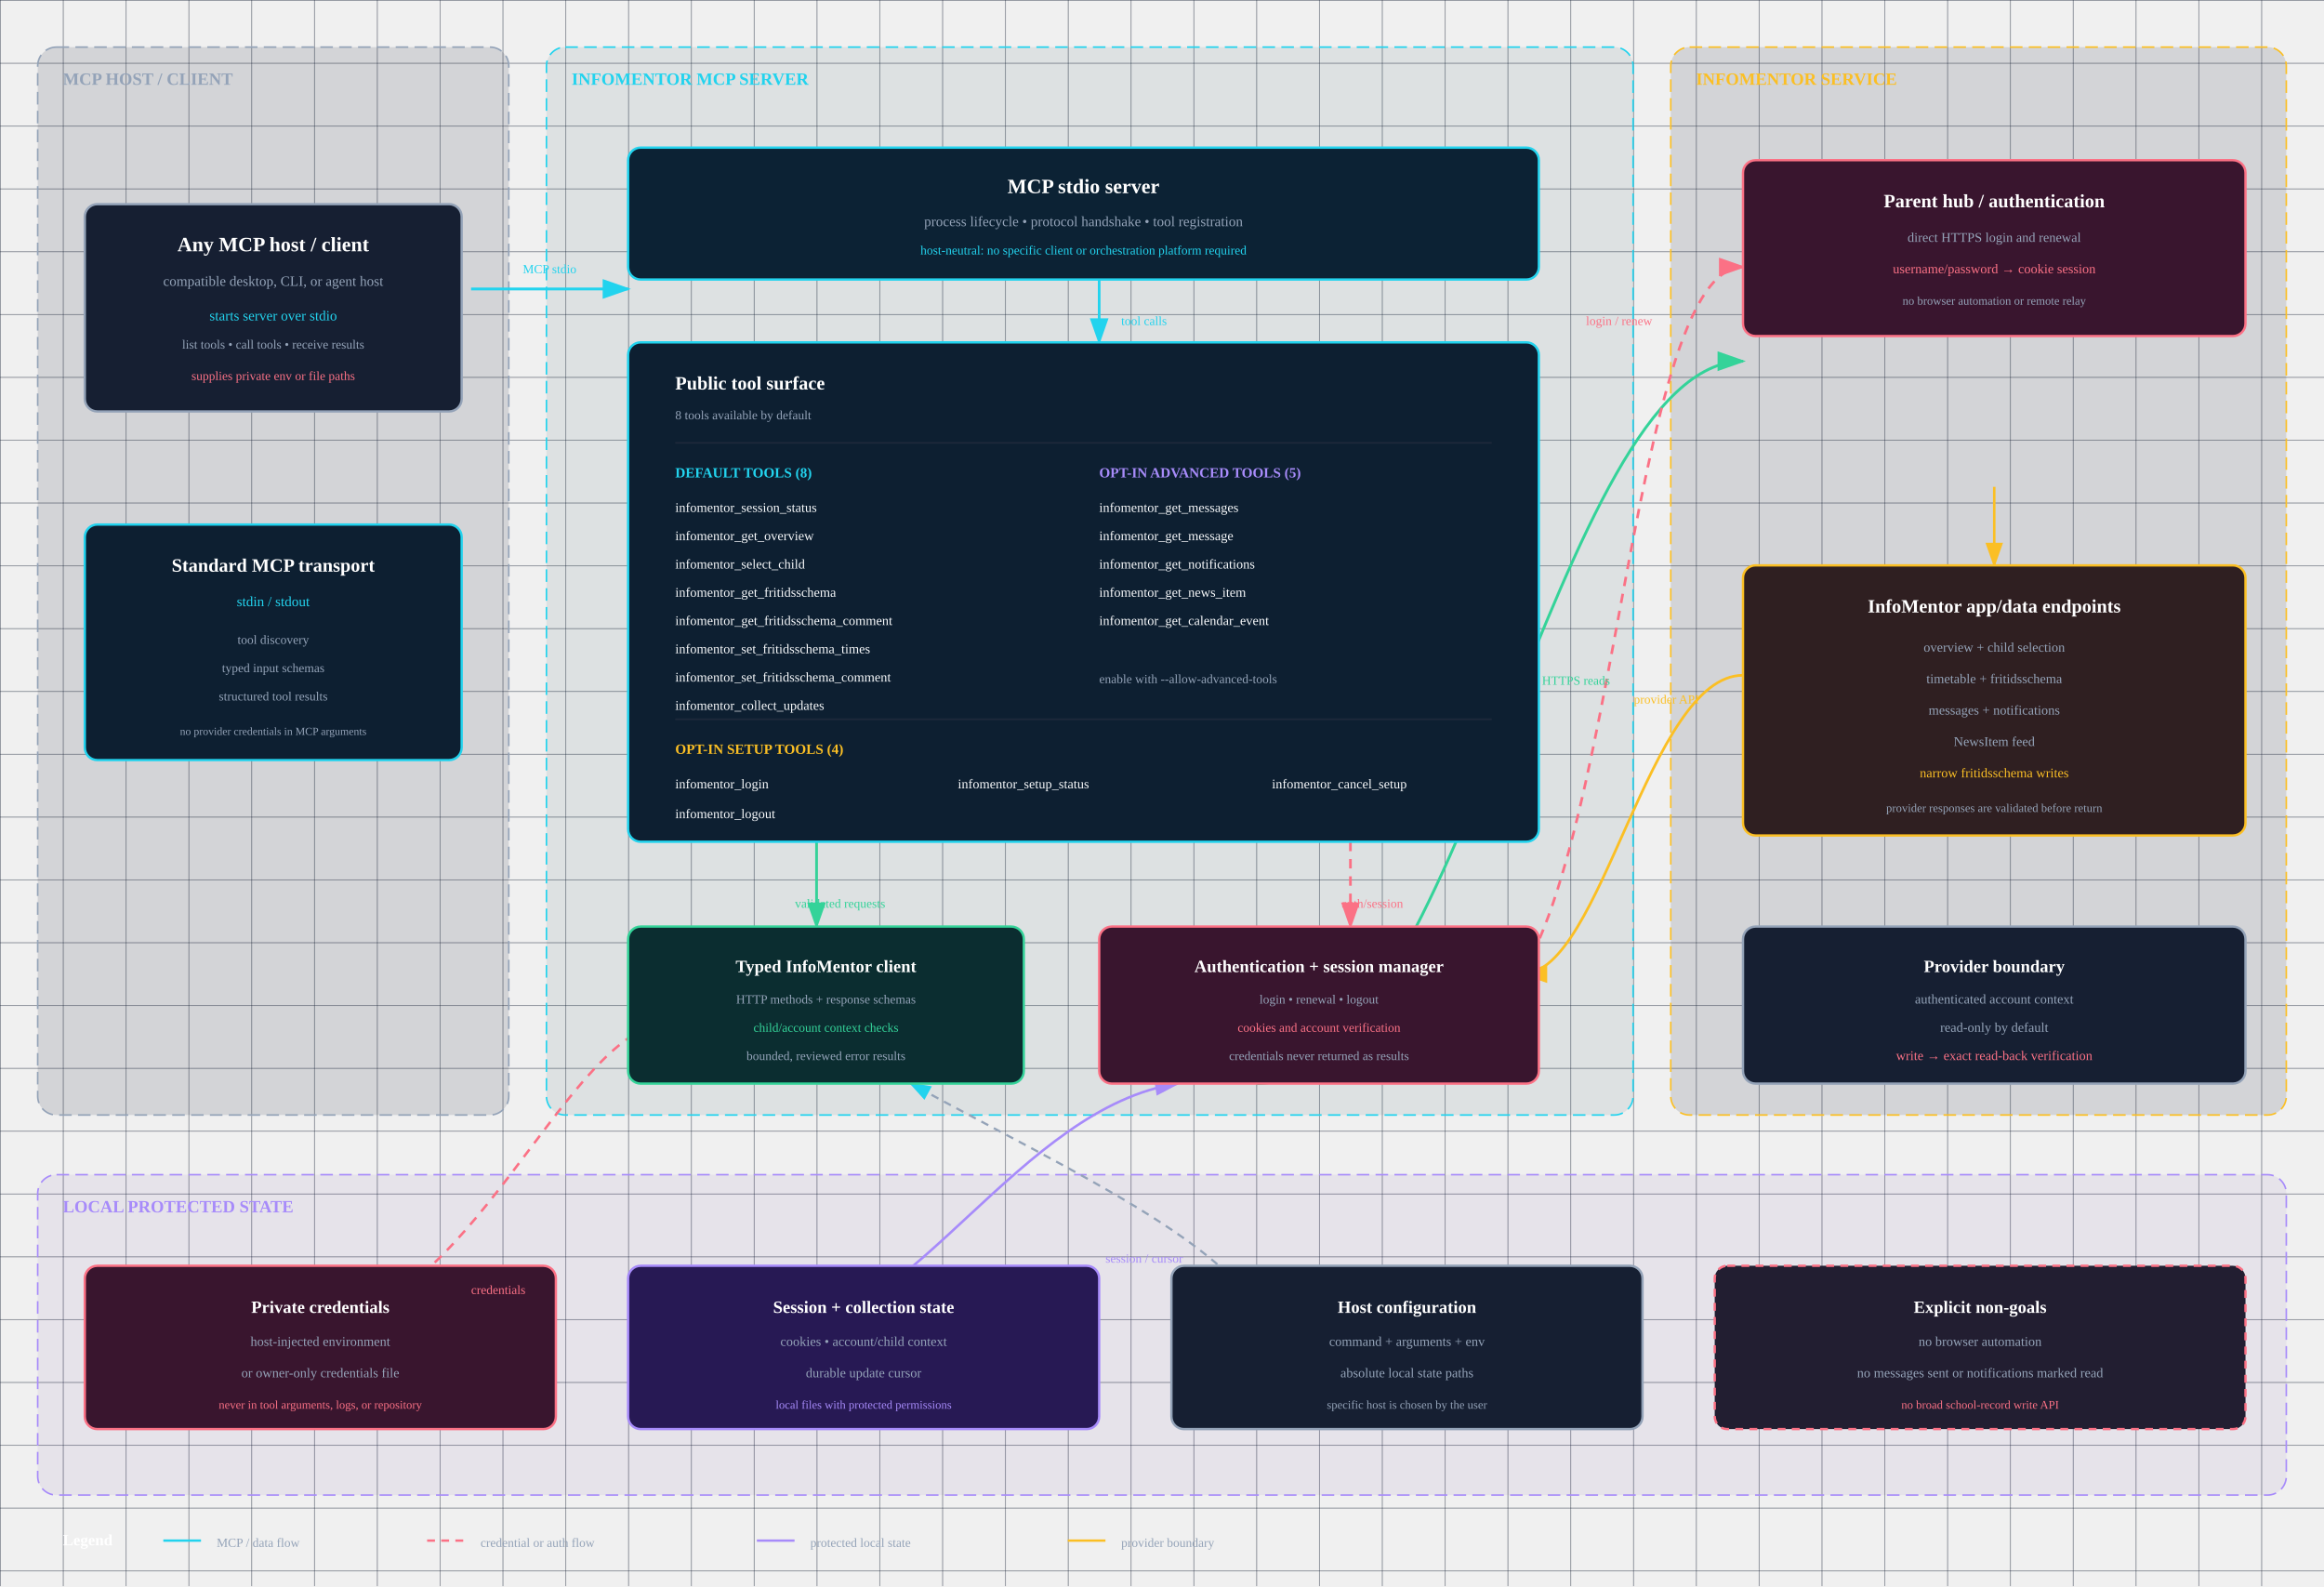
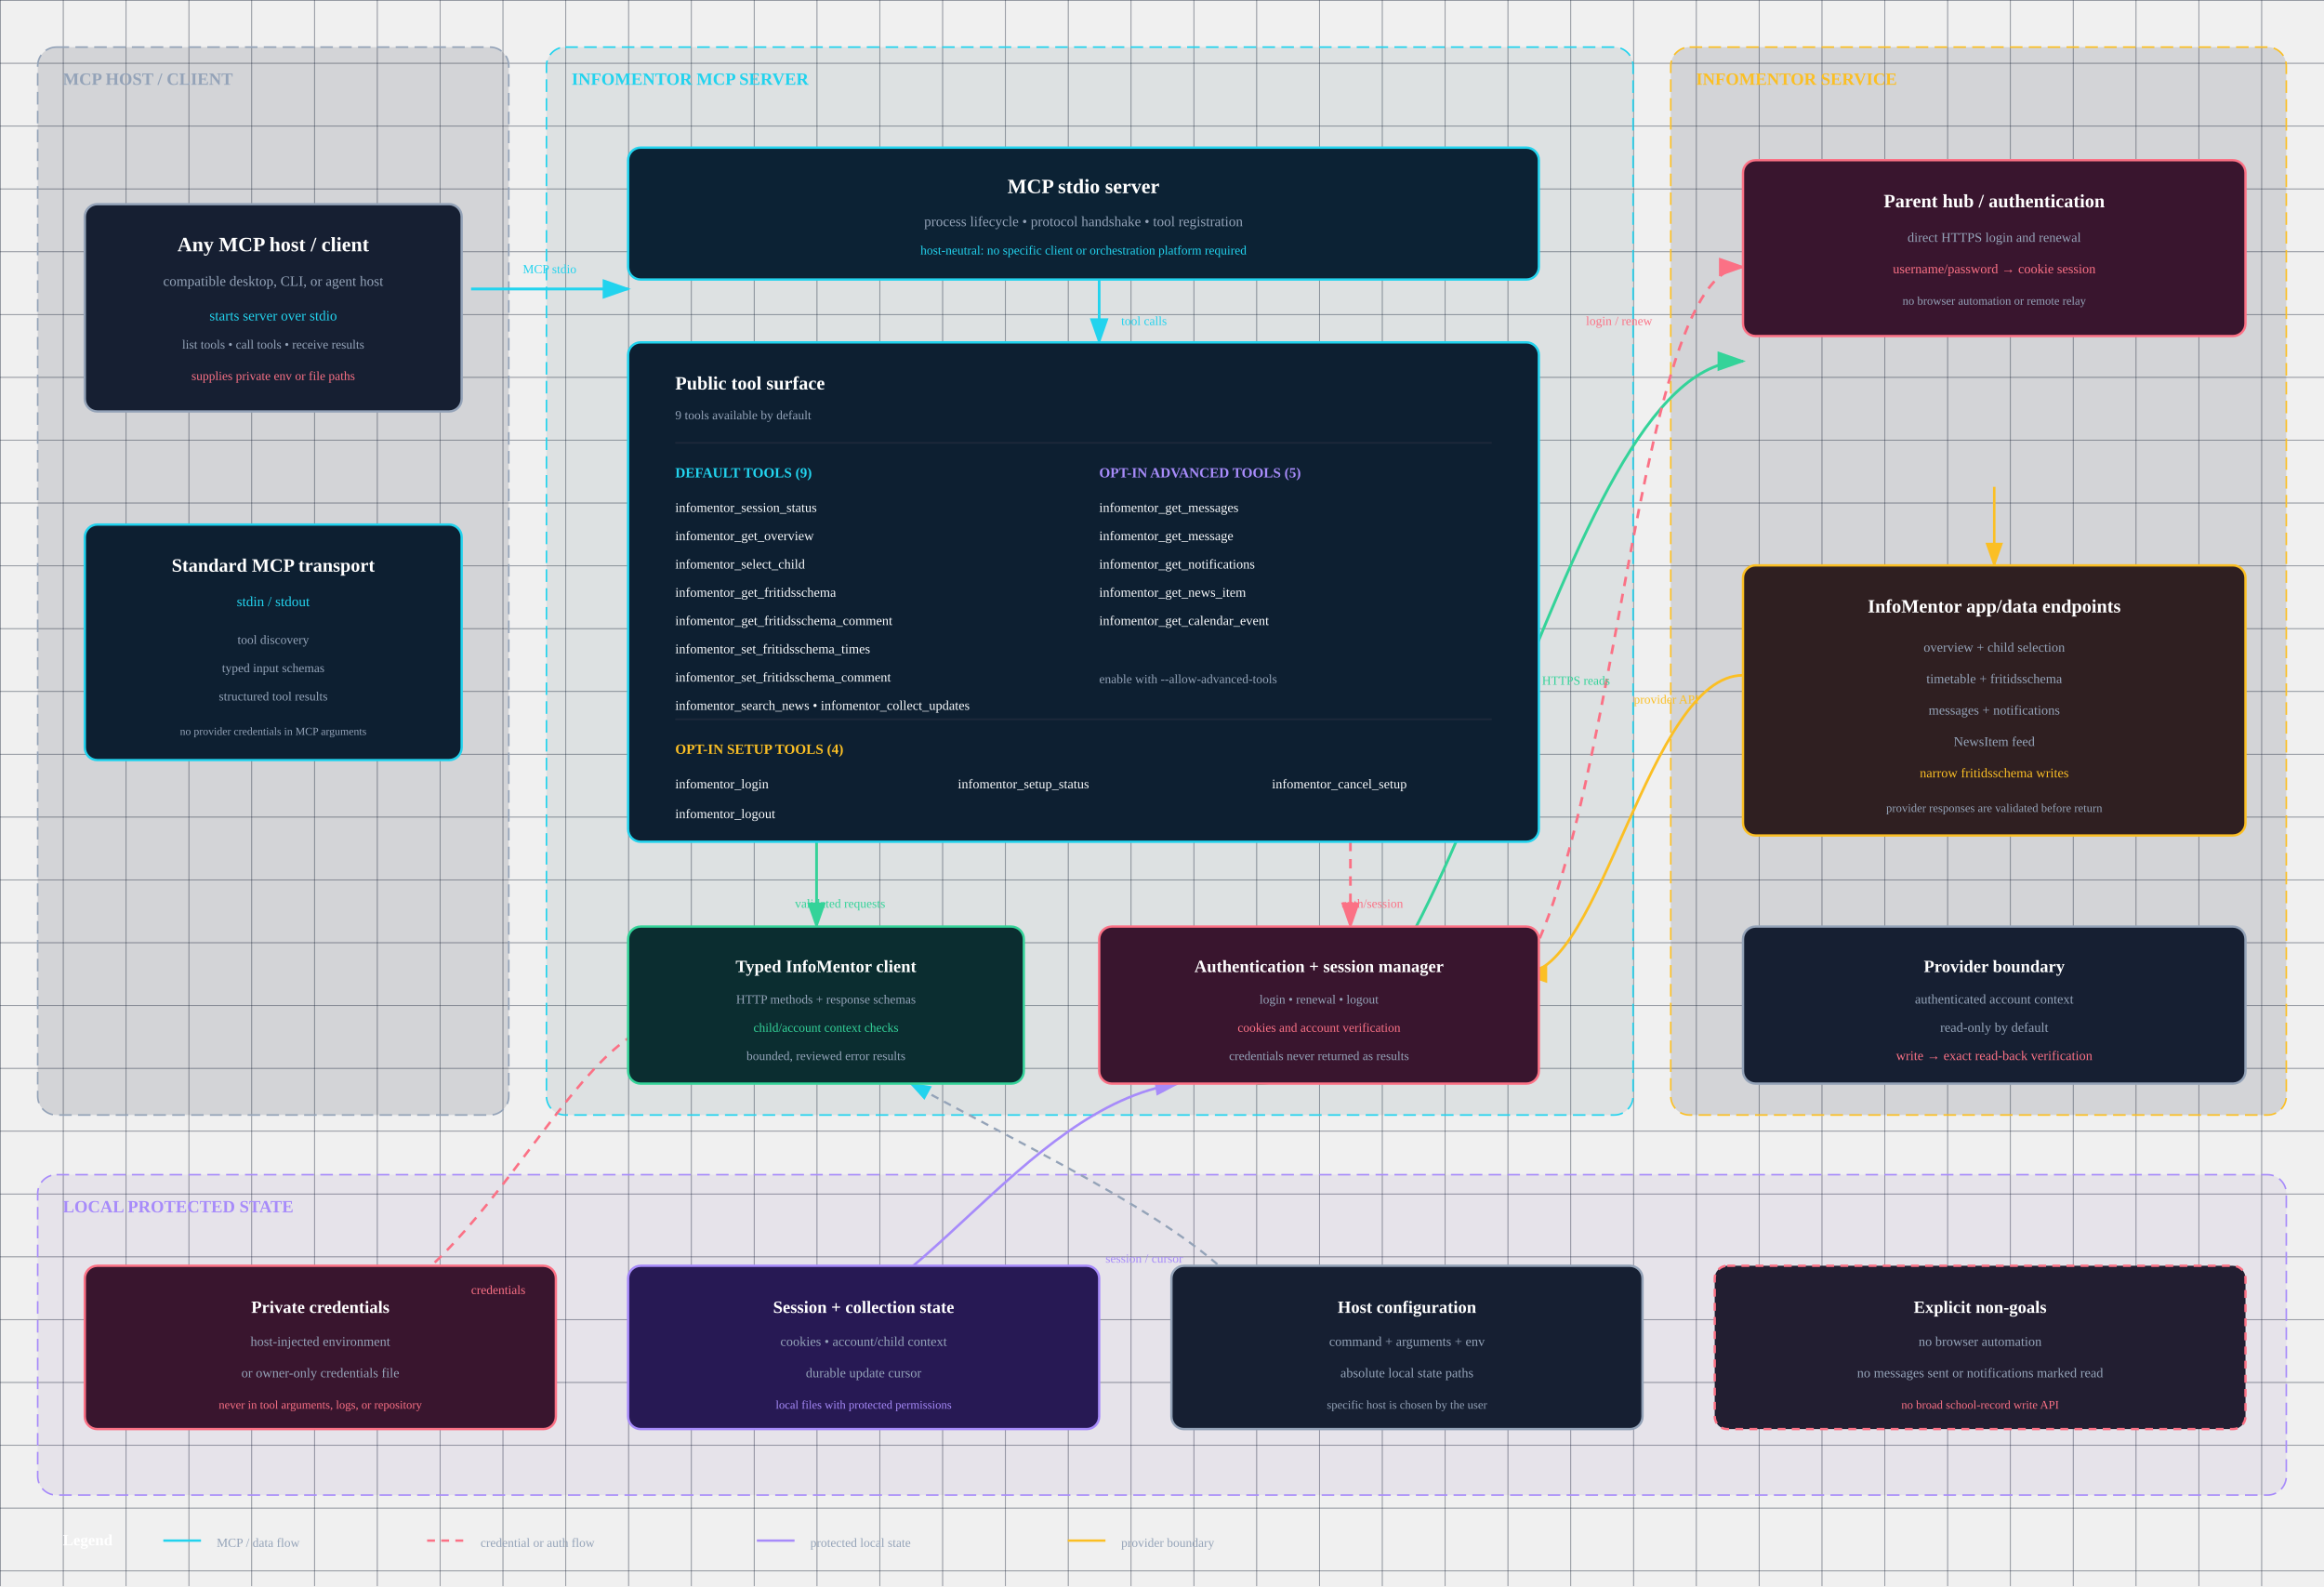
<svg width="1480" height="1010" viewBox="0 0 1480 1010" role="img" aria-labelledby="diagram-title diagram-desc">
  <defs>
    <pattern id="grid" width="40" height="40" patternUnits="userSpaceOnUse">
      <path d="M 40 0 L 0 0 0 40" fill="none" stroke="#1e293b" stroke-width="0.5" />
    </pattern>
    <marker id="arrow-cyan" markerWidth="10" markerHeight="7" refX="9" refY="3.5" orient="auto">
      <polygon points="0 0, 10 3.5, 0 7" fill="#22d3ee" />
    </marker>
    <marker id="arrow-green" markerWidth="10" markerHeight="7" refX="9" refY="3.5" orient="auto">
      <polygon points="0 0, 10 3.5, 0 7" fill="#34d399" />
    </marker>
    <marker id="arrow-amber" markerWidth="10" markerHeight="7" refX="9" refY="3.5" orient="auto">
      <polygon points="0 0, 10 3.5, 0 7" fill="#fbbf24" />
    </marker>
    <marker id="arrow-rose" markerWidth="10" markerHeight="7" refX="9" refY="3.5" orient="auto">
      <polygon points="0 0, 10 3.5, 0 7" fill="#fb7185" />
    </marker>
    <marker id="arrow-violet" markerWidth="10" markerHeight="7" refX="9" refY="3.5" orient="auto">
      <polygon points="0 0, 10 3.5, 0 7" fill="#a78bfa" />
    </marker>
  </defs>
  <rect width="100%" height="100%" fill="url(#grid)" />
  <rect x="24" y="30" width="300" height="680" rx="12" fill="rgba(30, 41, 59, .14)" stroke="#94a3b8" stroke-width="1" stroke-dasharray="8,4" />
  <rect x="348" y="30" width="692" height="680" rx="12" fill="rgba(8, 51, 68, .08)" stroke="#22d3ee" stroke-width="1" stroke-dasharray="8,4" />
  <rect x="1064" y="30" width="392" height="680" rx="12" fill="rgba(30, 41, 59, .14)" stroke="#fbbf24" stroke-width="1" stroke-dasharray="8,4" />
  <rect x="24" y="748" width="1432" height="204" rx="12" fill="rgba(76, 29, 149, .06)" stroke="#a78bfa" stroke-width="1" stroke-dasharray="8,4" />
  <text x="40" y="54" fill="#94a3b8" font-size="11" font-weight="600">
            MCP HOST / CLIENT
          </text>
  <text x="364" y="54" fill="#22d3ee" font-size="11" font-weight="600">
            INFOMENTOR MCP SERVER
          </text>
  <text x="1080" y="54" fill="#fbbf24" font-size="11" font-weight="600">
            INFOMENTOR SERVICE
          </text>
  <text x="40" y="772" fill="#a78bfa" font-size="11" font-weight="600">
            LOCAL PROTECTED STATE
          </text>
  <path d="M 300 184 H 400" fill="none" stroke="#22d3ee" stroke-width="1.8" marker-end="url(#arrow-cyan)" />
  <path d="M 700 178 V 218" fill="none" stroke="#22d3ee" stroke-width="1.7" marker-end="url(#arrow-cyan)" />
  <path d="M 520 536 V 590" fill="none" stroke="#34d399" stroke-width="1.7" marker-end="url(#arrow-green)" />
  <path d="M 860 536 V 590" fill="none" stroke="#fb7185" stroke-width="1.7" stroke-dasharray="6,5" marker-end="url(#arrow-rose)" />
  <path d="M 800 690 C 930 690, 990 230, 1110 230" fill="none" stroke="#34d399" stroke-width="1.8" marker-end="url(#arrow-green)" />
  <path d="M 930 650 C 1030 650, 1030 170, 1110 170" fill="none" stroke="#fb7185" stroke-width="1.7" stroke-dasharray="6,5" marker-end="url(#arrow-rose)" />
  <path d="M 1270 310 V 360" fill="none" stroke="#fbbf24" stroke-width="1.6" marker-end="url(#arrow-amber)" />
  <path d="M 1110 430 C 1050 430, 1020 620, 970 620" fill="none" stroke="#fbbf24" stroke-width="1.7" marker-end="url(#arrow-amber)" />
  <path d="M 190 846 C 300 846, 360 650, 430 650" fill="none" stroke="#fb7185" stroke-width="1.6" stroke-dasharray="6,5" marker-end="url(#arrow-rose)" />
  <path d="M 500 846 C 580 846, 650 705, 750 690" fill="none" stroke="#a78bfa" stroke-width="1.6" marker-end="url(#arrow-violet)" />
  <path d="M 810 846 C 780 790, 690 750, 580 690" fill="none" stroke="#94a3b8" stroke-width="1.4" stroke-dasharray="5,4" marker-end="url(#arrow-cyan)" />
  <g>
    <rect x="54" y="130" width="240" height="132" rx="8" fill="#0f172a" />
    <rect x="54" y="130" width="240" height="132" rx="8" fill="rgba(30, 41, 59, .5)" stroke="#94a3b8" stroke-width="1.5" />
    <text x="174" y="160" fill="white" font-size="13" font-weight="600" text-anchor="middle">
              Any MCP host / client
            </text>
    <text x="174" y="182" fill="#94a3b8" font-size="9" text-anchor="middle">
              compatible desktop, CLI, or agent host
            </text>
    <text x="174" y="204" fill="#22d3ee" font-size="9" text-anchor="middle">
              starts server over stdio
            </text>
    <text x="174" y="222" fill="#94a3b8" font-size="8" text-anchor="middle">
              list tools • call tools • receive results
            </text>
    <text x="174" y="242" fill="#fb7185" font-size="8" text-anchor="middle">
              supplies private env or file paths
            </text>
  </g>
  <g>
    <rect x="54" y="334" width="240" height="150" rx="8" fill="#0f172a" />
    <rect x="54" y="334" width="240" height="150" rx="8" fill="rgba(8, 51, 68, .28)" stroke="#22d3ee" stroke-width="1.5" />
    <text x="174" y="364" fill="white" font-size="12" font-weight="600" text-anchor="middle">
              Standard MCP transport
            </text>
    <text x="174" y="386" fill="#22d3ee" font-size="9" text-anchor="middle">
              stdin / stdout
            </text>
    <text x="174" y="410" fill="#94a3b8" font-size="8" text-anchor="middle">
              tool discovery
            </text>
    <text x="174" y="428" fill="#94a3b8" font-size="8" text-anchor="middle">
              typed input schemas
            </text>
    <text x="174" y="446" fill="#94a3b8" font-size="8" text-anchor="middle">
              structured tool results
            </text>
    <text x="174" y="468" fill="#94a3b8" font-size="7" text-anchor="middle">
              no provider credentials in MCP arguments
            </text>
  </g>
  <g>
    <rect x="400" y="94" width="580" height="84" rx="8" fill="#0f172a" />
    <rect x="400" y="94" width="580" height="84" rx="8" fill="rgba(8, 51, 68, .4)" stroke="#22d3ee" stroke-width="1.5" />
    <text x="690" y="123" fill="white" font-size="13" font-weight="600" text-anchor="middle">
              MCP stdio server
            </text>
    <text x="690" y="144" fill="#94a3b8" font-size="9" text-anchor="middle">
              process lifecycle • protocol handshake • tool registration
            </text>
    <text x="690" y="162" fill="#22d3ee" font-size="8" text-anchor="middle">
              host-neutral: no specific client or orchestration platform required
            </text>
  </g>
  <g>
    <rect x="400" y="218" width="580" height="318" rx="8" fill="#0f172a" />
    <rect x="400" y="218" width="580" height="318" rx="8" fill="rgba(8, 51, 68, .28)" stroke="#22d3ee" stroke-width="1.5" />
    <text x="430" y="248" fill="white" font-size="12" font-weight="600">
              Public tool surface
            </text>
-     <text x="430" y="267" fill="#94a3b8" font-size="8">8 tools available by default</text>
+     <text x="430" y="267" fill="#94a3b8" font-size="8">9 tools available by default</text>
    <line x1="430" y1="282" x2="950" y2="282" stroke="#1e293b" />
    <text x="430" y="304" fill="#22d3ee" font-size="9" font-weight="600">
-               DEFAULT TOOLS (8)
+               DEFAULT TOOLS (9)
            </text>
    <text x="430" y="326" fill="#f8fafc" font-size="8.5">infomentor_session_status</text>
    <text x="430" y="344" fill="#f8fafc" font-size="8.5">infomentor_get_overview</text>
    <text x="430" y="362" fill="#f8fafc" font-size="8.5">infomentor_select_child</text>
    <text x="430" y="380" fill="#f8fafc" font-size="8.5">infomentor_get_fritidsschema</text>
    <text x="430" y="398" fill="#f8fafc" font-size="8.5">infomentor_get_fritidsschema_comment</text>
    <text x="430" y="416" fill="#f8fafc" font-size="8.5">
              infomentor_set_fritidsschema_times
            </text>
    <text x="430" y="434" fill="#f8fafc" font-size="8.5">
              infomentor_set_fritidsschema_comment
            </text>
-     <text x="430" y="452" fill="#f8fafc" font-size="8.5">infomentor_collect_updates</text>
+     <text x="430" y="452" fill="#f8fafc" font-size="8.5">infomentor_search_news • infomentor_collect_updates</text>
    <text x="700" y="304" fill="#a78bfa" font-size="9" font-weight="600">
              OPT-IN ADVANCED TOOLS (5)
            </text>
    <text x="700" y="326" fill="#f8fafc" font-size="8.5">infomentor_get_messages</text>
    <text x="700" y="344" fill="#f8fafc" font-size="8.5">infomentor_get_message</text>
    <text x="700" y="362" fill="#f8fafc" font-size="8.5">infomentor_get_notifications</text>
    <text x="700" y="380" fill="#f8fafc" font-size="8.5">infomentor_get_news_item</text>
    <text x="700" y="398" fill="#f8fafc" font-size="8.5">infomentor_get_calendar_event</text>
    <text x="700" y="435" fill="#94a3b8" font-size="8">
              enable with --allow-advanced-tools
            </text>
    <line x1="430" y1="458" x2="950" y2="458" stroke="#1e293b" />
    <text x="430" y="480" fill="#fbbf24" font-size="9" font-weight="600">
              OPT-IN SETUP TOOLS (4)
            </text>
    <text x="430" y="502" fill="#f8fafc" font-size="8.5">infomentor_login</text>
    <text x="610" y="502" fill="#f8fafc" font-size="8.5">infomentor_setup_status</text>
    <text x="810" y="502" fill="#f8fafc" font-size="8.5">infomentor_cancel_setup</text>
    <text x="430" y="521" fill="#f8fafc" font-size="8.5">infomentor_logout</text>
  </g>
  <g>
    <rect x="400" y="590" width="252" height="100" rx="8" fill="#0f172a" />
    <rect x="400" y="590" width="252" height="100" rx="8" fill="rgba(6, 78, 59, .4)" stroke="#34d399" stroke-width="1.5" />
    <text x="526" y="619" fill="white" font-size="11" font-weight="600" text-anchor="middle">
              Typed InfoMentor client
            </text>
    <text x="526" y="639" fill="#94a3b8" font-size="8" text-anchor="middle">
              HTTP methods + response schemas
            </text>
    <text x="526" y="657" fill="#34d399" font-size="8" text-anchor="middle">
              child/account context checks
            </text>
    <text x="526" y="675" fill="#94a3b8" font-size="8" text-anchor="middle">
              bounded, reviewed error results
            </text>
  </g>
  <g>
    <rect x="700" y="590" width="280" height="100" rx="8" fill="#0f172a" />
    <rect x="700" y="590" width="280" height="100" rx="8" fill="rgba(136, 19, 55, .35)" stroke="#fb7185" stroke-width="1.5" />
    <text x="840" y="619" fill="white" font-size="11" font-weight="600" text-anchor="middle">
              Authentication + session manager
            </text>
    <text x="840" y="639" fill="#94a3b8" font-size="8" text-anchor="middle">
              login • renewal • logout
            </text>
    <text x="840" y="657" fill="#fb7185" font-size="8" text-anchor="middle">
              cookies and account verification
            </text>
    <text x="840" y="675" fill="#94a3b8" font-size="8" text-anchor="middle">
              credentials never returned as results
            </text>
  </g>
  <g>
    <rect x="1110" y="102" width="320" height="112" rx="8" fill="#0f172a" />
    <rect x="1110" y="102" width="320" height="112" rx="8" fill="rgba(136, 19, 55, .35)" stroke="#fb7185" stroke-width="1.5" />
    <text x="1270" y="132" fill="white" font-size="12" font-weight="600" text-anchor="middle">
              Parent hub / authentication
            </text>
    <text x="1270" y="154" fill="#94a3b8" font-size="8.5" text-anchor="middle">
              direct HTTPS login and renewal
            </text>
    <text x="1270" y="174" fill="#fb7185" font-size="8.5" text-anchor="middle">
              username/password → cookie session
            </text>
    <text x="1270" y="194" fill="#94a3b8" font-size="7.5" text-anchor="middle">
              no browser automation or remote relay
            </text>
  </g>
  <g>
    <rect x="1110" y="360" width="320" height="172" rx="8" fill="#0f172a" />
    <rect x="1110" y="360" width="320" height="172" rx="8" fill="rgba(120, 53, 15, .3)" stroke="#fbbf24" stroke-width="1.5" />
    <text x="1270" y="390" fill="white" font-size="12" font-weight="600" text-anchor="middle">
              InfoMentor app/data endpoints
            </text>
    <text x="1270" y="415" fill="#94a3b8" font-size="8.5" text-anchor="middle">
              overview + child selection
            </text>
    <text x="1270" y="435" fill="#94a3b8" font-size="8.5" text-anchor="middle">
              timetable + fritidsschema
            </text>
    <text x="1270" y="455" fill="#94a3b8" font-size="8.5" text-anchor="middle">
              messages + notifications
            </text>
    <text x="1270" y="475" fill="#94a3b8" font-size="8.5" text-anchor="middle">
              NewsItem feed
            </text>
    <text x="1270" y="495" fill="#fbbf24" font-size="8.5" text-anchor="middle">
              narrow fritidsschema writes
            </text>
    <text x="1270" y="517" fill="#94a3b8" font-size="7.5" text-anchor="middle">
              provider responses are validated before return
            </text>
  </g>
  <g>
    <rect x="1110" y="590" width="320" height="100" rx="8" fill="#0f172a" />
    <rect x="1110" y="590" width="320" height="100" rx="8" fill="rgba(30, 41, 59, .5)" stroke="#94a3b8" stroke-width="1.5" />
    <text x="1270" y="619" fill="white" font-size="11" font-weight="600" text-anchor="middle">
              Provider boundary
            </text>
    <text x="1270" y="639" fill="#94a3b8" font-size="8.5" text-anchor="middle">
              authenticated account context
            </text>
    <text x="1270" y="657" fill="#94a3b8" font-size="8.5" text-anchor="middle">
              read-only by default
            </text>
    <text x="1270" y="675" fill="#fb7185" font-size="8.5" text-anchor="middle">
              write → exact read-back verification
            </text>
  </g>
  <g>
    <rect x="54" y="806" width="300" height="104" rx="8" fill="#0f172a" />
    <rect x="54" y="806" width="300" height="104" rx="8" fill="rgba(136, 19, 55, .35)" stroke="#fb7185" stroke-width="1.5" />
    <text x="204" y="836" fill="white" font-size="11" font-weight="600" text-anchor="middle">
              Private credentials
            </text>
    <text x="204" y="857" fill="#94a3b8" font-size="8.5" text-anchor="middle">
              host-injected environment
            </text>
    <text x="204" y="877" fill="#94a3b8" font-size="8.5" text-anchor="middle">
              or owner-only credentials file
            </text>
    <text x="204" y="897" fill="#fb7185" font-size="7.5" text-anchor="middle">
              never in tool arguments, logs, or repository
            </text>
  </g>
  <g>
    <rect x="400" y="806" width="300" height="104" rx="8" fill="#0f172a" />
    <rect x="400" y="806" width="300" height="104" rx="8" fill="rgba(76, 29, 149, .4)" stroke="#a78bfa" stroke-width="1.5" />
    <text x="550" y="836" fill="white" font-size="11" font-weight="600" text-anchor="middle">
              Session + collection state
            </text>
    <text x="550" y="857" fill="#94a3b8" font-size="8.5" text-anchor="middle">
              cookies • account/child context
            </text>
    <text x="550" y="877" fill="#94a3b8" font-size="8.5" text-anchor="middle">
              durable update cursor
            </text>
    <text x="550" y="897" fill="#a78bfa" font-size="7.5" text-anchor="middle">
              local files with protected permissions
            </text>
  </g>
  <g>
    <rect x="746" y="806" width="300" height="104" rx="8" fill="#0f172a" />
    <rect x="746" y="806" width="300" height="104" rx="8" fill="rgba(30, 41, 59, .5)" stroke="#94a3b8" stroke-width="1.5" />
    <text x="896" y="836" fill="white" font-size="11" font-weight="600" text-anchor="middle">
              Host configuration
            </text>
    <text x="896" y="857" fill="#94a3b8" font-size="8.5" text-anchor="middle">
              command + arguments + env
            </text>
    <text x="896" y="877" fill="#94a3b8" font-size="8.5" text-anchor="middle">
              absolute local state paths
            </text>
    <text x="896" y="897" fill="#94a3b8" font-size="7.5" text-anchor="middle">
              specific host is chosen by the user
            </text>
  </g>
  <g>
    <rect x="1092" y="806" width="338" height="104" rx="8" fill="#0f172a" />
    <rect x="1092" y="806" width="338" height="104" rx="8" fill="rgba(251, 113, 133, .08)" stroke="#fb7185" stroke-width="1.5" stroke-dasharray="5,4" />
    <text x="1261" y="836" fill="white" font-size="11" font-weight="600" text-anchor="middle">
              Explicit non-goals
            </text>
    <text x="1261" y="857" fill="#94a3b8" font-size="8.5" text-anchor="middle">
              no browser automation
            </text>
    <text x="1261" y="877" fill="#94a3b8" font-size="8.5" text-anchor="middle">
              no messages sent or notifications marked read
            </text>
    <text x="1261" y="897" fill="#fb7185" font-size="7.5" text-anchor="middle">
              no broad school-record write API
            </text>
  </g>
  <text x="350" y="174" fill="#22d3ee" font-size="8" text-anchor="middle">MCP stdio</text>
  <text x="714" y="207" fill="#22d3ee" font-size="8">tool calls</text>
  <text x="535" y="578" fill="#34d399" font-size="8" text-anchor="middle">
            validated requests
          </text>
  <text x="874" y="578" fill="#fb7185" font-size="8" text-anchor="middle">
            auth/session
          </text>
  <text x="982" y="436" fill="#34d399" font-size="8">HTTPS reads</text>
  <text x="1010" y="207" fill="#fb7185" font-size="8">login / renew</text>
  <text x="1082" y="448" fill="#fbbf24" font-size="8" text-anchor="end">provider API</text>
  <text x="300" y="824" fill="#fb7185" font-size="8">credentials</text>
  <text x="704" y="804" fill="#a78bfa" font-size="8">session / cursor</text>
  <text x="40" y="984" fill="white" font-size="10" font-weight="600">Legend</text>
  <line x1="104" y1="981" x2="128" y2="981" stroke="#22d3ee" stroke-width="1.5" />
  <text x="138" y="985" fill="#94a3b8" font-size="8">MCP / data flow</text>
  <line x1="272" y1="981" x2="296" y2="981" stroke="#fb7185" stroke-width="1.5" stroke-dasharray="5,4" />
  <text x="306" y="985" fill="#94a3b8" font-size="8">credential or auth flow</text>
  <line x1="482" y1="981" x2="506" y2="981" stroke="#a78bfa" stroke-width="1.5" />
  <text x="516" y="985" fill="#94a3b8" font-size="8">protected local state</text>
  <line x1="680" y1="981" x2="704" y2="981" stroke="#fbbf24" stroke-width="1.5" />
  <text x="714" y="985" fill="#94a3b8" font-size="8">provider boundary</text>
</svg>
